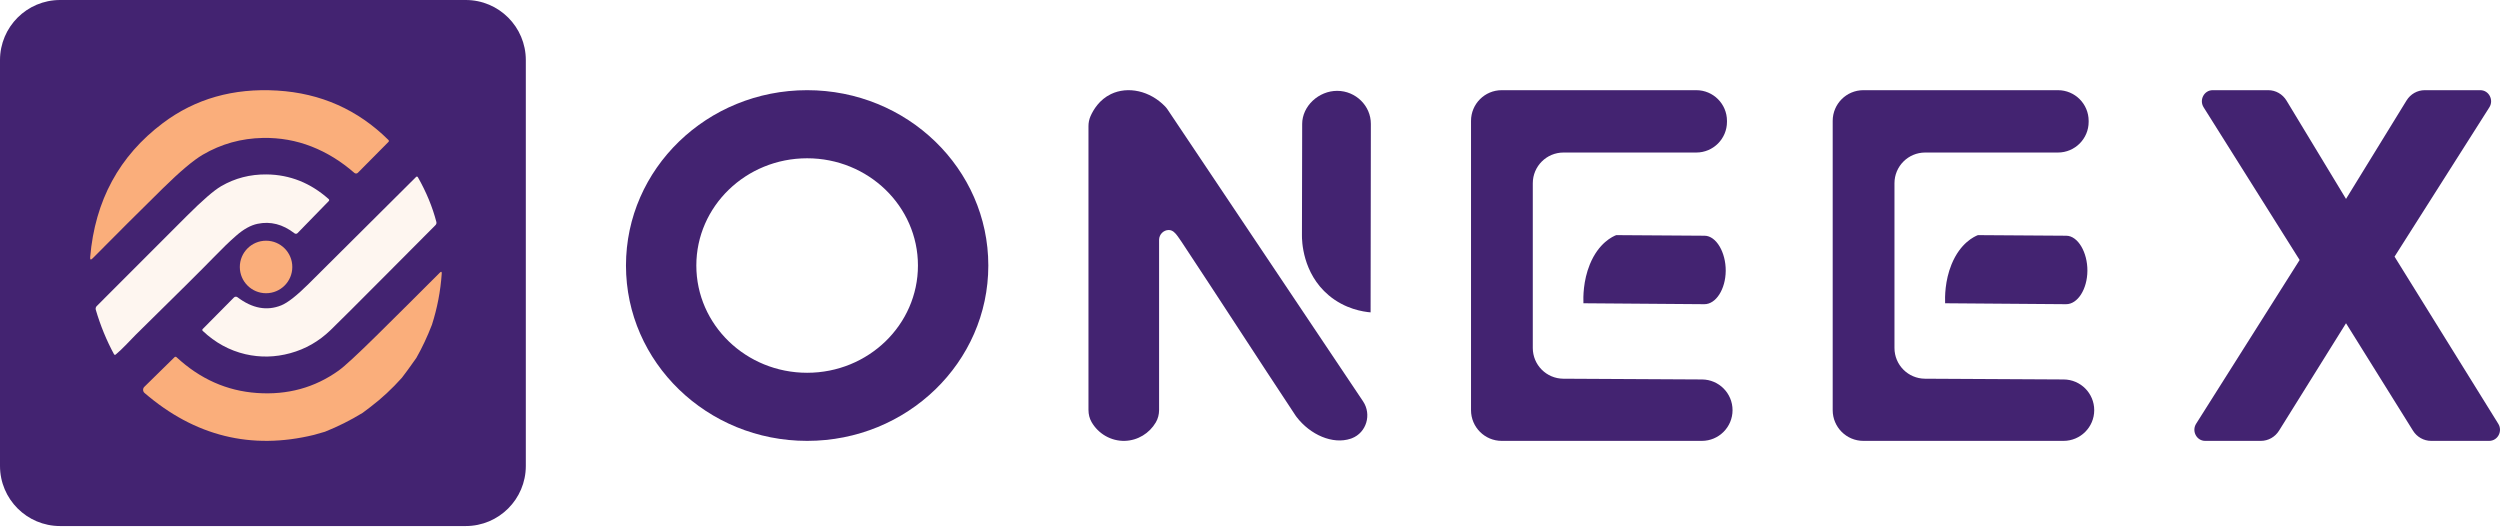
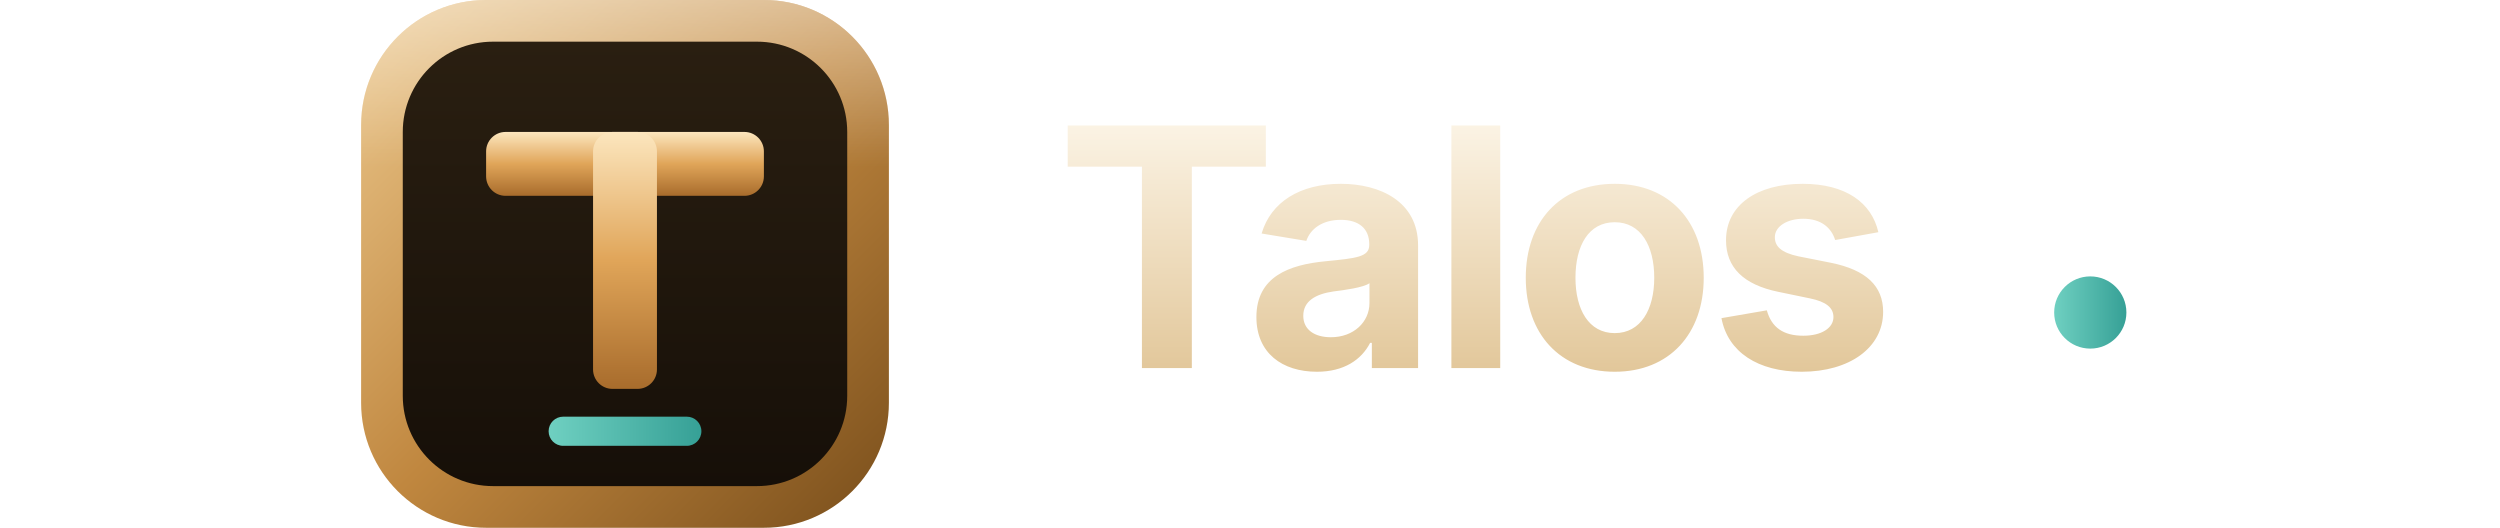
<svg xmlns="http://www.w3.org/2000/svg" width="180" height="38" viewBox="0 0 180 38" fill="none">
-   <path d="M33.532 0H4.327C1.937 0 0 1.938 0 4.329V33.546C0 35.937 1.937 37.875 4.327 37.875H33.532C35.922 37.875 37.859 35.937 37.859 33.546V4.329C37.859 1.938 35.922 0 33.532 0Z" fill="#432371" />
-   <path fillRule="evenodd" clipRule="evenodd" d="M25.766 12.44C25.698 12.508 25.587 12.512 25.513 12.447C24.553 11.61 23.525 10.978 22.429 10.549C21.323 10.116 20.158 9.91 18.935 9.931C17.376 9.959 15.932 10.361 14.604 11.137C13.927 11.533 12.967 12.341 11.725 13.562C10.044 15.214 8.361 16.892 6.674 18.596C6.537 18.735 6.476 18.707 6.493 18.513C6.84 14.44 8.586 11.223 11.729 8.861C14.058 7.111 16.801 6.331 19.959 6.521C23.093 6.709 25.764 7.896 27.971 10.082C27.989 10.1 27.999 10.124 27.999 10.149C27.999 10.175 27.989 10.199 27.971 10.216L25.766 12.44Z" fill="#FAAE7B" />
-   <path fillRule="evenodd" clipRule="evenodd" d="M9.038 24.861C8.812 25.094 8.576 25.316 8.329 25.528C8.311 25.543 8.287 25.55 8.264 25.546C8.241 25.542 8.221 25.527 8.21 25.507C7.67 24.512 7.232 23.444 6.897 22.305C6.869 22.211 6.895 22.108 6.965 22.037C9.161 19.839 11.32 17.679 13.442 15.557C14.576 14.424 15.404 13.706 15.925 13.404C16.922 12.826 18.014 12.545 19.204 12.559C20.874 12.579 22.362 13.172 23.669 14.339C23.688 14.356 23.699 14.379 23.701 14.404C23.702 14.429 23.693 14.454 23.676 14.472L21.422 16.785C21.364 16.845 21.269 16.849 21.201 16.797C20.362 16.146 19.476 15.919 18.544 16.114C18.053 16.216 17.543 16.499 17.014 16.961C16.541 17.372 16.008 17.886 15.413 18.502C14.613 19.328 12.729 21.2 9.76 24.116C9.753 24.122 9.513 24.371 9.038 24.861Z" fill="#FEF6F0" />
-   <path fillRule="evenodd" clipRule="evenodd" d="M28.007 19.572C25.736 21.855 24.332 23.255 23.797 23.77C22.961 24.578 21.994 25.131 20.898 25.43C19.816 25.726 18.739 25.75 17.667 25.502C16.52 25.233 15.496 24.674 14.595 23.823C14.577 23.806 14.566 23.783 14.566 23.758C14.566 23.733 14.575 23.709 14.593 23.691L16.844 21.419C16.912 21.35 17.021 21.343 17.099 21.401C18.163 22.206 19.211 22.401 20.243 21.989C20.708 21.804 21.365 21.289 22.215 20.445C24.805 17.87 27.388 15.301 29.962 12.736C29.979 12.719 30.003 12.711 30.026 12.715C30.05 12.718 30.071 12.732 30.084 12.753C30.692 13.822 31.137 14.897 31.418 15.978C31.44 16.06 31.416 16.148 31.355 16.209C30.184 17.385 29.067 18.506 28.007 19.572Z" fill="#FEF6F0" />
-   <path fillRule="evenodd" clipRule="evenodd" d="M31.1 23.381C30.77 24.235 30.396 25.031 29.978 25.768L29.36 26.634L28.935 27.201C28.224 27.995 27.473 28.693 26.68 29.295L26.106 29.728C25.229 30.263 24.327 30.714 23.4 31.084L22.605 31.312C18.089 32.411 14.023 31.406 10.408 28.295C10.344 28.24 10.306 28.16 10.303 28.075C10.3 27.99 10.334 27.908 10.395 27.849L12.569 25.715C12.607 25.678 12.668 25.678 12.707 25.715C14.399 27.283 16.328 28.143 18.495 28.295C20.7 28.45 22.661 27.913 24.379 26.683C24.809 26.377 25.733 25.523 27.153 24.122C28.667 22.627 30.17 21.132 31.661 19.638C31.767 19.531 31.815 19.552 31.805 19.702C31.718 20.959 31.483 22.185 31.1 23.381Z" fill="#FAAE7B" />
-   <path d="M19.156 21.112C20.2 21.112 21.046 20.266 21.046 19.222C21.046 18.178 20.2 17.331 19.156 17.331C18.113 17.331 17.267 18.178 17.267 19.222C17.267 20.266 18.113 21.112 19.156 21.112Z" fill="#FAAE7B" />
-   <path fillRule="evenodd" clipRule="evenodd" d="M58.114 6.493C50.91 6.493 45.07 12.145 45.07 19.118C45.07 26.091 50.91 31.743 58.114 31.743C65.319 31.743 71.159 26.091 71.159 19.118C71.159 12.145 65.319 6.493 58.114 6.493ZM58.114 26.84C53.708 26.84 50.136 23.383 50.136 19.118C50.136 14.853 53.708 11.396 58.114 11.396C62.521 11.396 66.092 14.853 66.092 19.118C66.092 23.383 62.521 26.84 58.114 26.84Z" fill="#432371" />
-   <path d="M78.371 29.522C78.371 29.826 78.442 30.127 78.594 30.389C79.082 31.237 80.001 31.77 80.99 31.742C81.916 31.715 82.754 31.202 83.218 30.413C83.377 30.143 83.454 29.834 83.454 29.522V17.255C83.465 16.869 83.78 16.563 84.147 16.561C84.436 16.559 84.628 16.783 84.799 17.017C84.918 17.177 84.991 17.289 85.073 17.412C87.833 21.58 90.517 25.748 93.277 29.916C93.301 29.951 93.325 29.986 93.352 30.02C94.341 31.312 95.961 32.014 97.241 31.588C97.273 31.577 97.304 31.566 97.334 31.555C98.392 31.146 98.771 29.838 98.14 28.896C93.451 21.896 88.763 14.896 84.073 7.896C84.019 7.816 83.961 7.74 83.895 7.671C82.798 6.531 81.206 6.188 79.987 6.775C79.156 7.176 78.722 7.901 78.516 8.369C78.418 8.593 78.37 8.835 78.37 9.08V29.523L78.371 29.522Z" fill="#432371" />
-   <path d="M93.756 8.93C93.76 7.627 94.952 6.537 96.283 6.541C97.614 6.545 98.706 7.62 98.702 8.923C98.696 12.239 98.689 19.176 98.683 22.491C98.148 22.444 96.848 22.256 95.666 21.261C93.763 19.66 93.737 17.299 93.74 16.945C93.745 14.273 93.751 11.601 93.757 8.929L93.756 8.93Z" fill="#432371" />
-   <path d="M122.733 16.972C123.569 16.98 124.262 18.173 124.252 19.499C124.241 20.825 123.546 21.91 122.71 21.902C120.584 21.884 116.133 21.853 114.006 21.835C113.99 21.393 113.985 20.225 114.466 19.042C115.106 17.468 116.136 17.02 116.368 16.929L122.733 16.972Z" fill="#432371" />
-   <path d="M124.342 8.771V8.704C124.342 7.483 123.353 6.493 122.132 6.493H108.124C106.902 6.493 105.913 7.483 105.913 8.704V29.532C105.913 30.753 106.902 31.743 108.124 31.743H122.532C123.754 31.743 124.743 30.753 124.743 29.532C124.743 28.316 123.762 27.328 122.546 27.321L112.559 27.267C111.343 27.26 110.361 26.272 110.361 25.056C110.361 25.056 110.361 14.414 110.361 13.193C110.361 11.972 111.351 10.982 112.572 10.982C113.792 10.982 122.132 10.982 122.132 10.982C123.353 10.982 124.342 9.992 124.342 8.771Z" fill="#432371" />
-   <path d="M148.775 16.972C149.611 16.98 150.304 18.173 150.293 19.499C150.283 20.825 149.588 21.91 148.753 21.902C146.626 21.884 142.174 21.853 140.048 21.835C140.032 21.393 140.027 20.225 140.508 19.042C141.148 17.468 142.178 17.02 142.41 16.929L148.776 16.972H148.775Z" fill="#432371" />
-   <path d="M150.383 8.771V8.704C150.383 7.483 149.393 6.493 148.172 6.493H134.164C132.943 6.493 131.954 7.483 131.954 8.704V29.532C131.954 30.753 132.943 31.743 134.164 31.743H148.573C149.794 31.743 150.784 30.753 150.784 29.532C150.784 28.316 149.802 27.328 148.586 27.321L138.599 27.267C137.383 27.26 136.402 26.272 136.402 25.056C136.402 25.056 136.402 14.414 136.402 13.193C136.402 11.972 137.391 10.982 138.612 10.982C139.833 10.982 148.172 10.982 148.172 10.982C149.393 10.982 150.383 9.992 150.383 8.771Z" fill="#432371" />
-   <path fillRule="evenodd" clipRule="evenodd" d="M164.631 7.247L168.913 14.323L173.27 7.236C173.555 6.773 174.049 6.493 174.582 6.493H178.582C179.199 6.493 179.57 7.198 179.233 7.729L172.407 18.478L179.877 30.514C180.207 31.046 179.836 31.743 179.222 31.743H175.042C174.513 31.743 174.02 31.465 173.735 31.008L168.913 23.273L164.09 31.008C163.804 31.466 163.312 31.743 162.783 31.743H158.772C158.156 31.743 157.786 31.04 158.122 30.508L165.573 18.719C161.188 11.744 158.884 8.08 158.661 7.726C158.326 7.194 158.697 6.493 159.313 6.493C159.723 6.493 161.057 6.493 163.313 6.493C163.85 6.493 164.348 6.778 164.631 7.247Z" fill="#432371" />
+   <defs>
+     <linearGradient id="frame" x1="0" y1="0" x2="1" y2="1">
+       <stop offset="0" stop-color="#EDC98E" />
+       <stop offset="0.5" stop-color="#C0873F" />
+       <stop offset="1" stop-color="#794E1B" />
+     </linearGradient>
+     <linearGradient id="panel" x1="0" y1="0" x2="0" y2="1">
+       <stop offset="0" stop-color="#2A1F11" />
+       <stop offset="1" stop-color="#160F08" />
+     </linearGradient>
+     <linearGradient id="mono" x1="0" y1="0" x2="0" y2="1">
+       <stop offset="0" stop-color="#FCE6BE" />
+       <stop offset="0.5" stop-color="#E0A559" />
+       <stop offset="1" stop-color="#A86C2C" />
+     </linearGradient>
+     <linearGradient id="patina" x1="0" y1="0" x2="1" y2="0">
+       <stop offset="0" stop-color="#6FD0C1" />
+       <stop offset="1" stop-color="#36A096" />
+     </linearGradient>
+     <linearGradient id="gloss" x1="0" y1="0" x2="0" y2="1">
+       <stop offset="0" stop-color="#FFFFFF" stop-opacity="0.42" />
+       <stop offset="0.6" stop-color="#FFFFFF" stop-opacity="0" />
+     </linearGradient>
+     <linearGradient id="word" x1="0" y1="0" x2="0" y2="1">
+       <stop offset="0" stop-color="#FBF3E4" />
+       <stop offset="1" stop-color="#E2C79A" />
+     </linearGradient>
+   </defs>
+   <g transform="translate(26 0)">
+     <rect x="0" y="0" width="38" height="38" rx="9" fill="url(#frame)" />
+     <rect x="0" y="0" width="38" height="20" rx="9" fill="url(#gloss)" />
+     <rect x="3" y="3" width="32" height="32" rx="6.5" fill="url(#panel)" />
+     <g fill="url(#mono)">
+       <rect x="9" y="9.5" width="20" height="4.6" rx="1.4" />
+       <rect x="16.7" y="9.5" width="4.6" height="18.5" rx="1.4" />
+     </g>
+     <rect x="13.5" y="30" width="11" height="2.1" rx="1.05" fill="url(#patina)" />
+     <text x="50" y="26.5" font-family="'Space Grotesk', 'Inter', system-ui, sans-serif" font-size="24" font-weight="700" letter-spacing="-0.6" fill="url(#word)">Talos</text>
+     <circle cx="124.5" cy="22.5" r="2.6" fill="url(#patina)" />
+   </g>
</svg>
